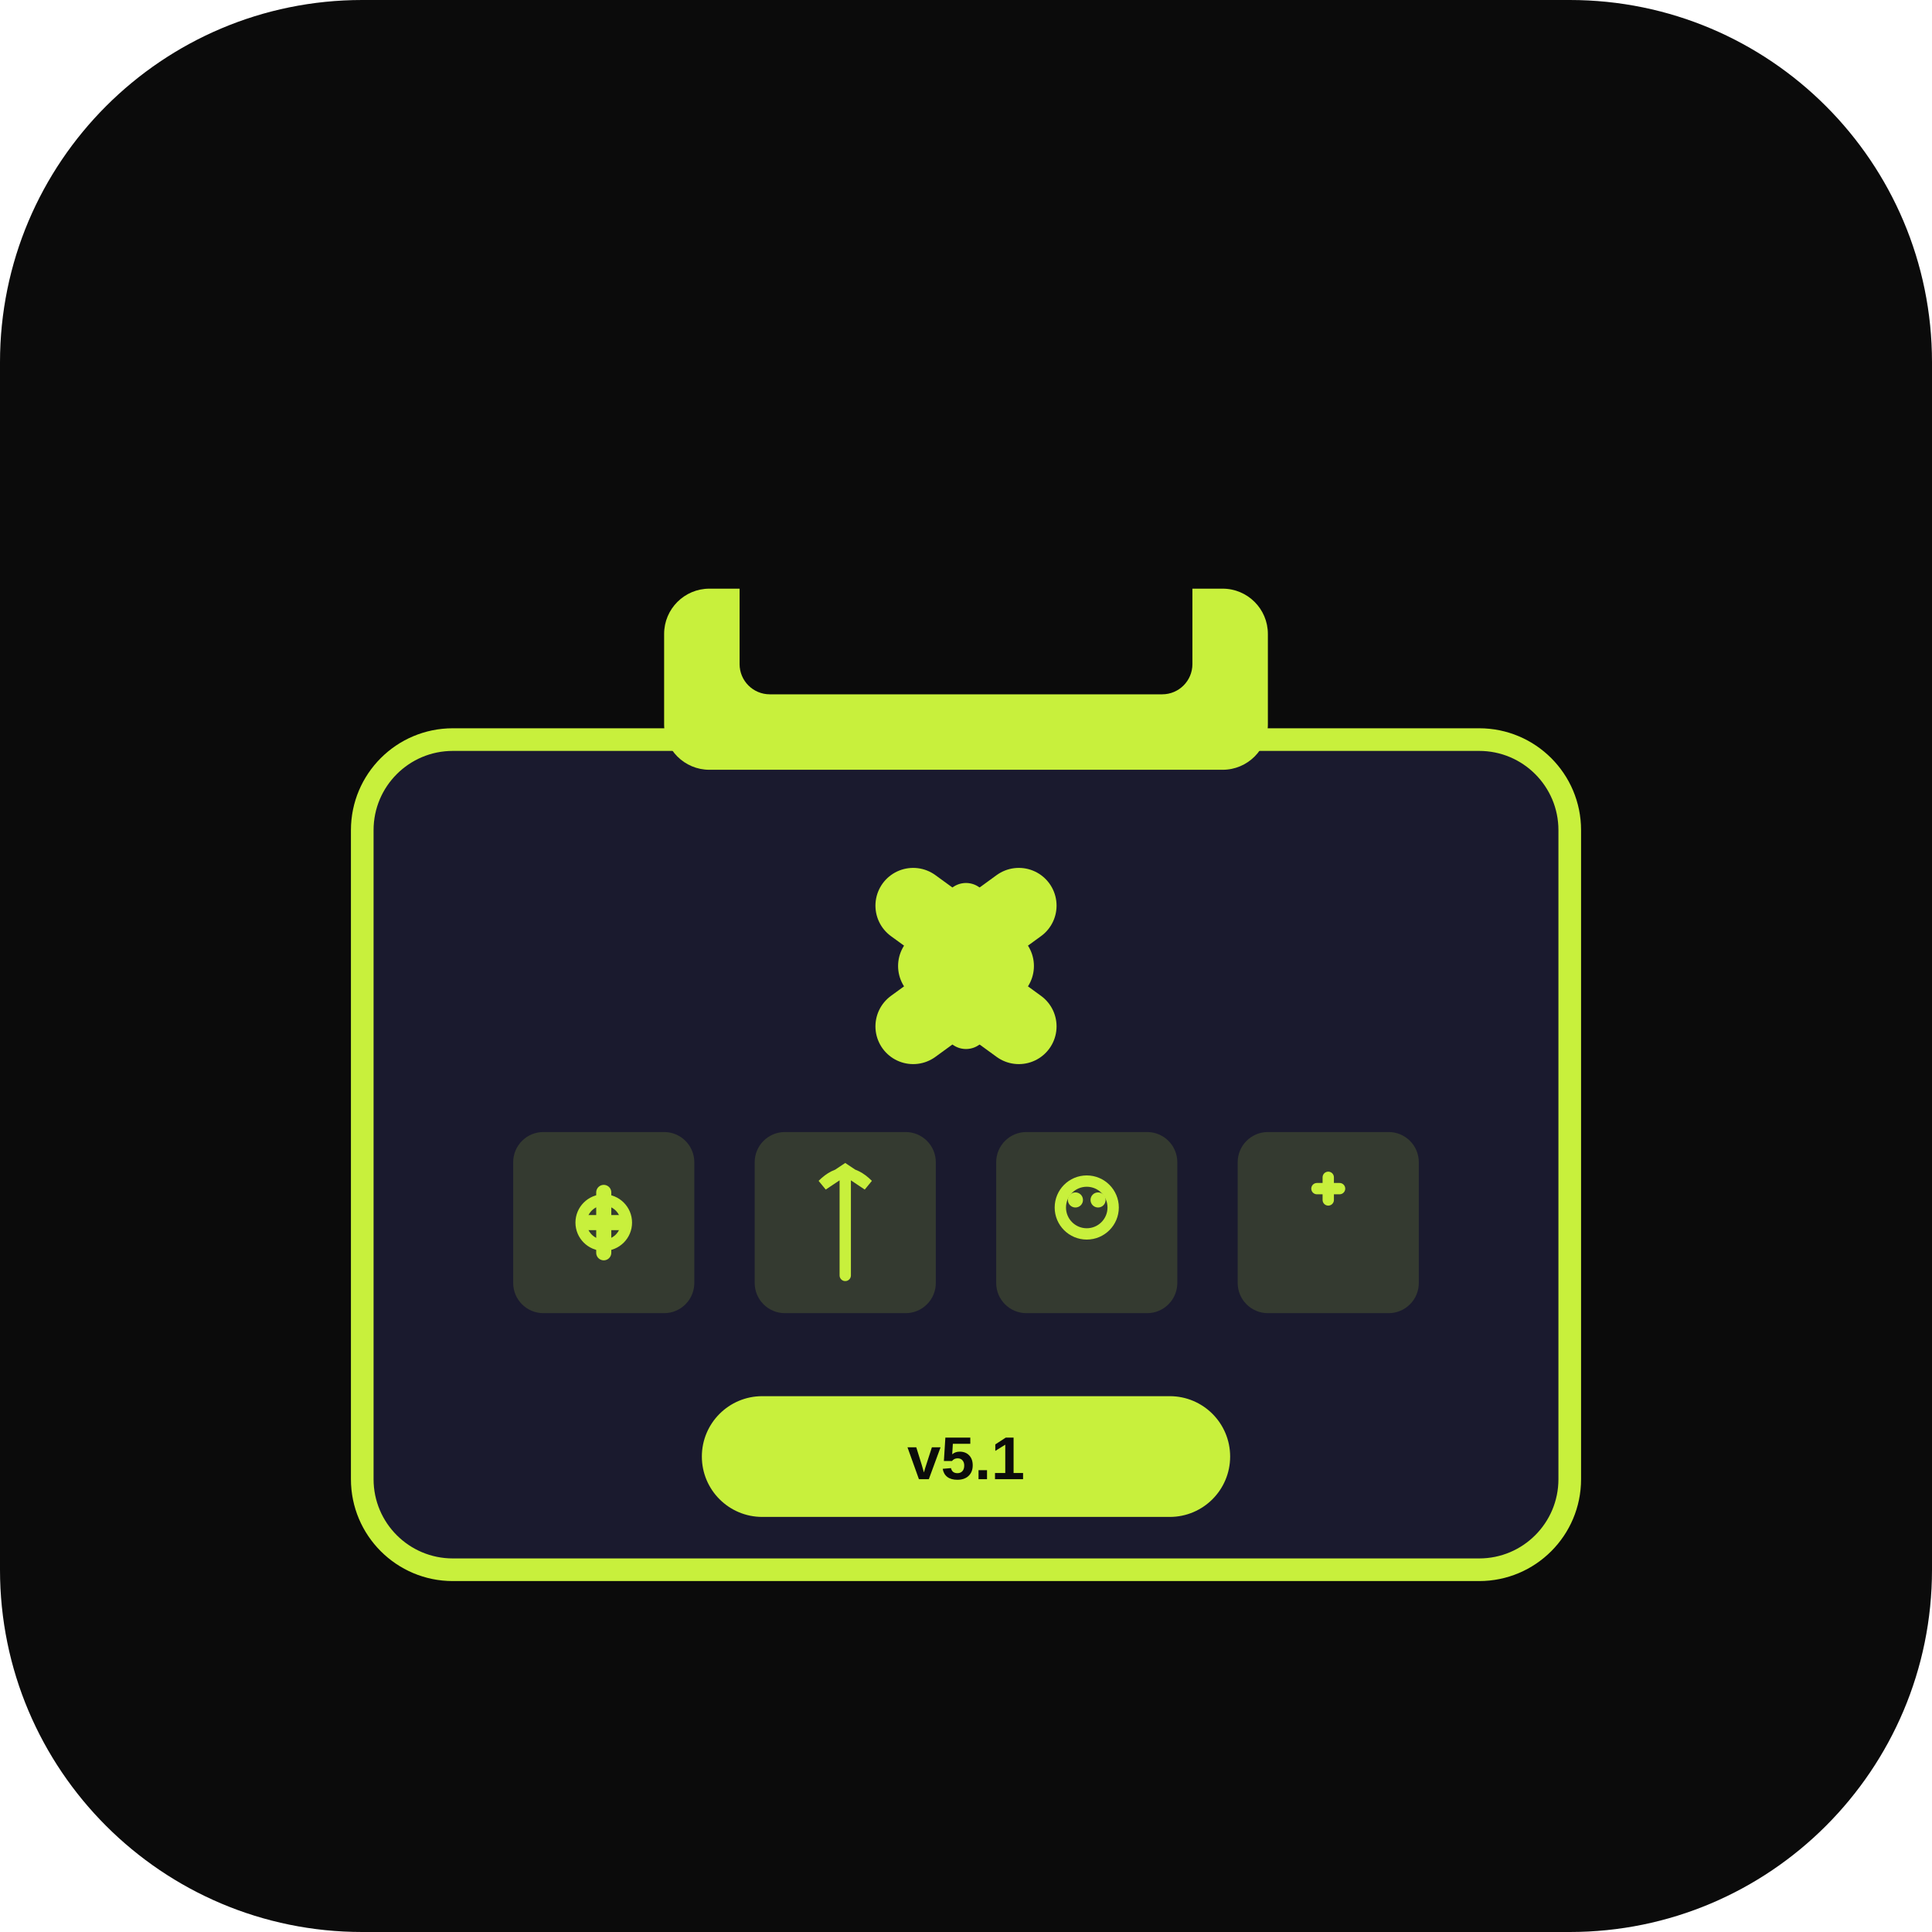
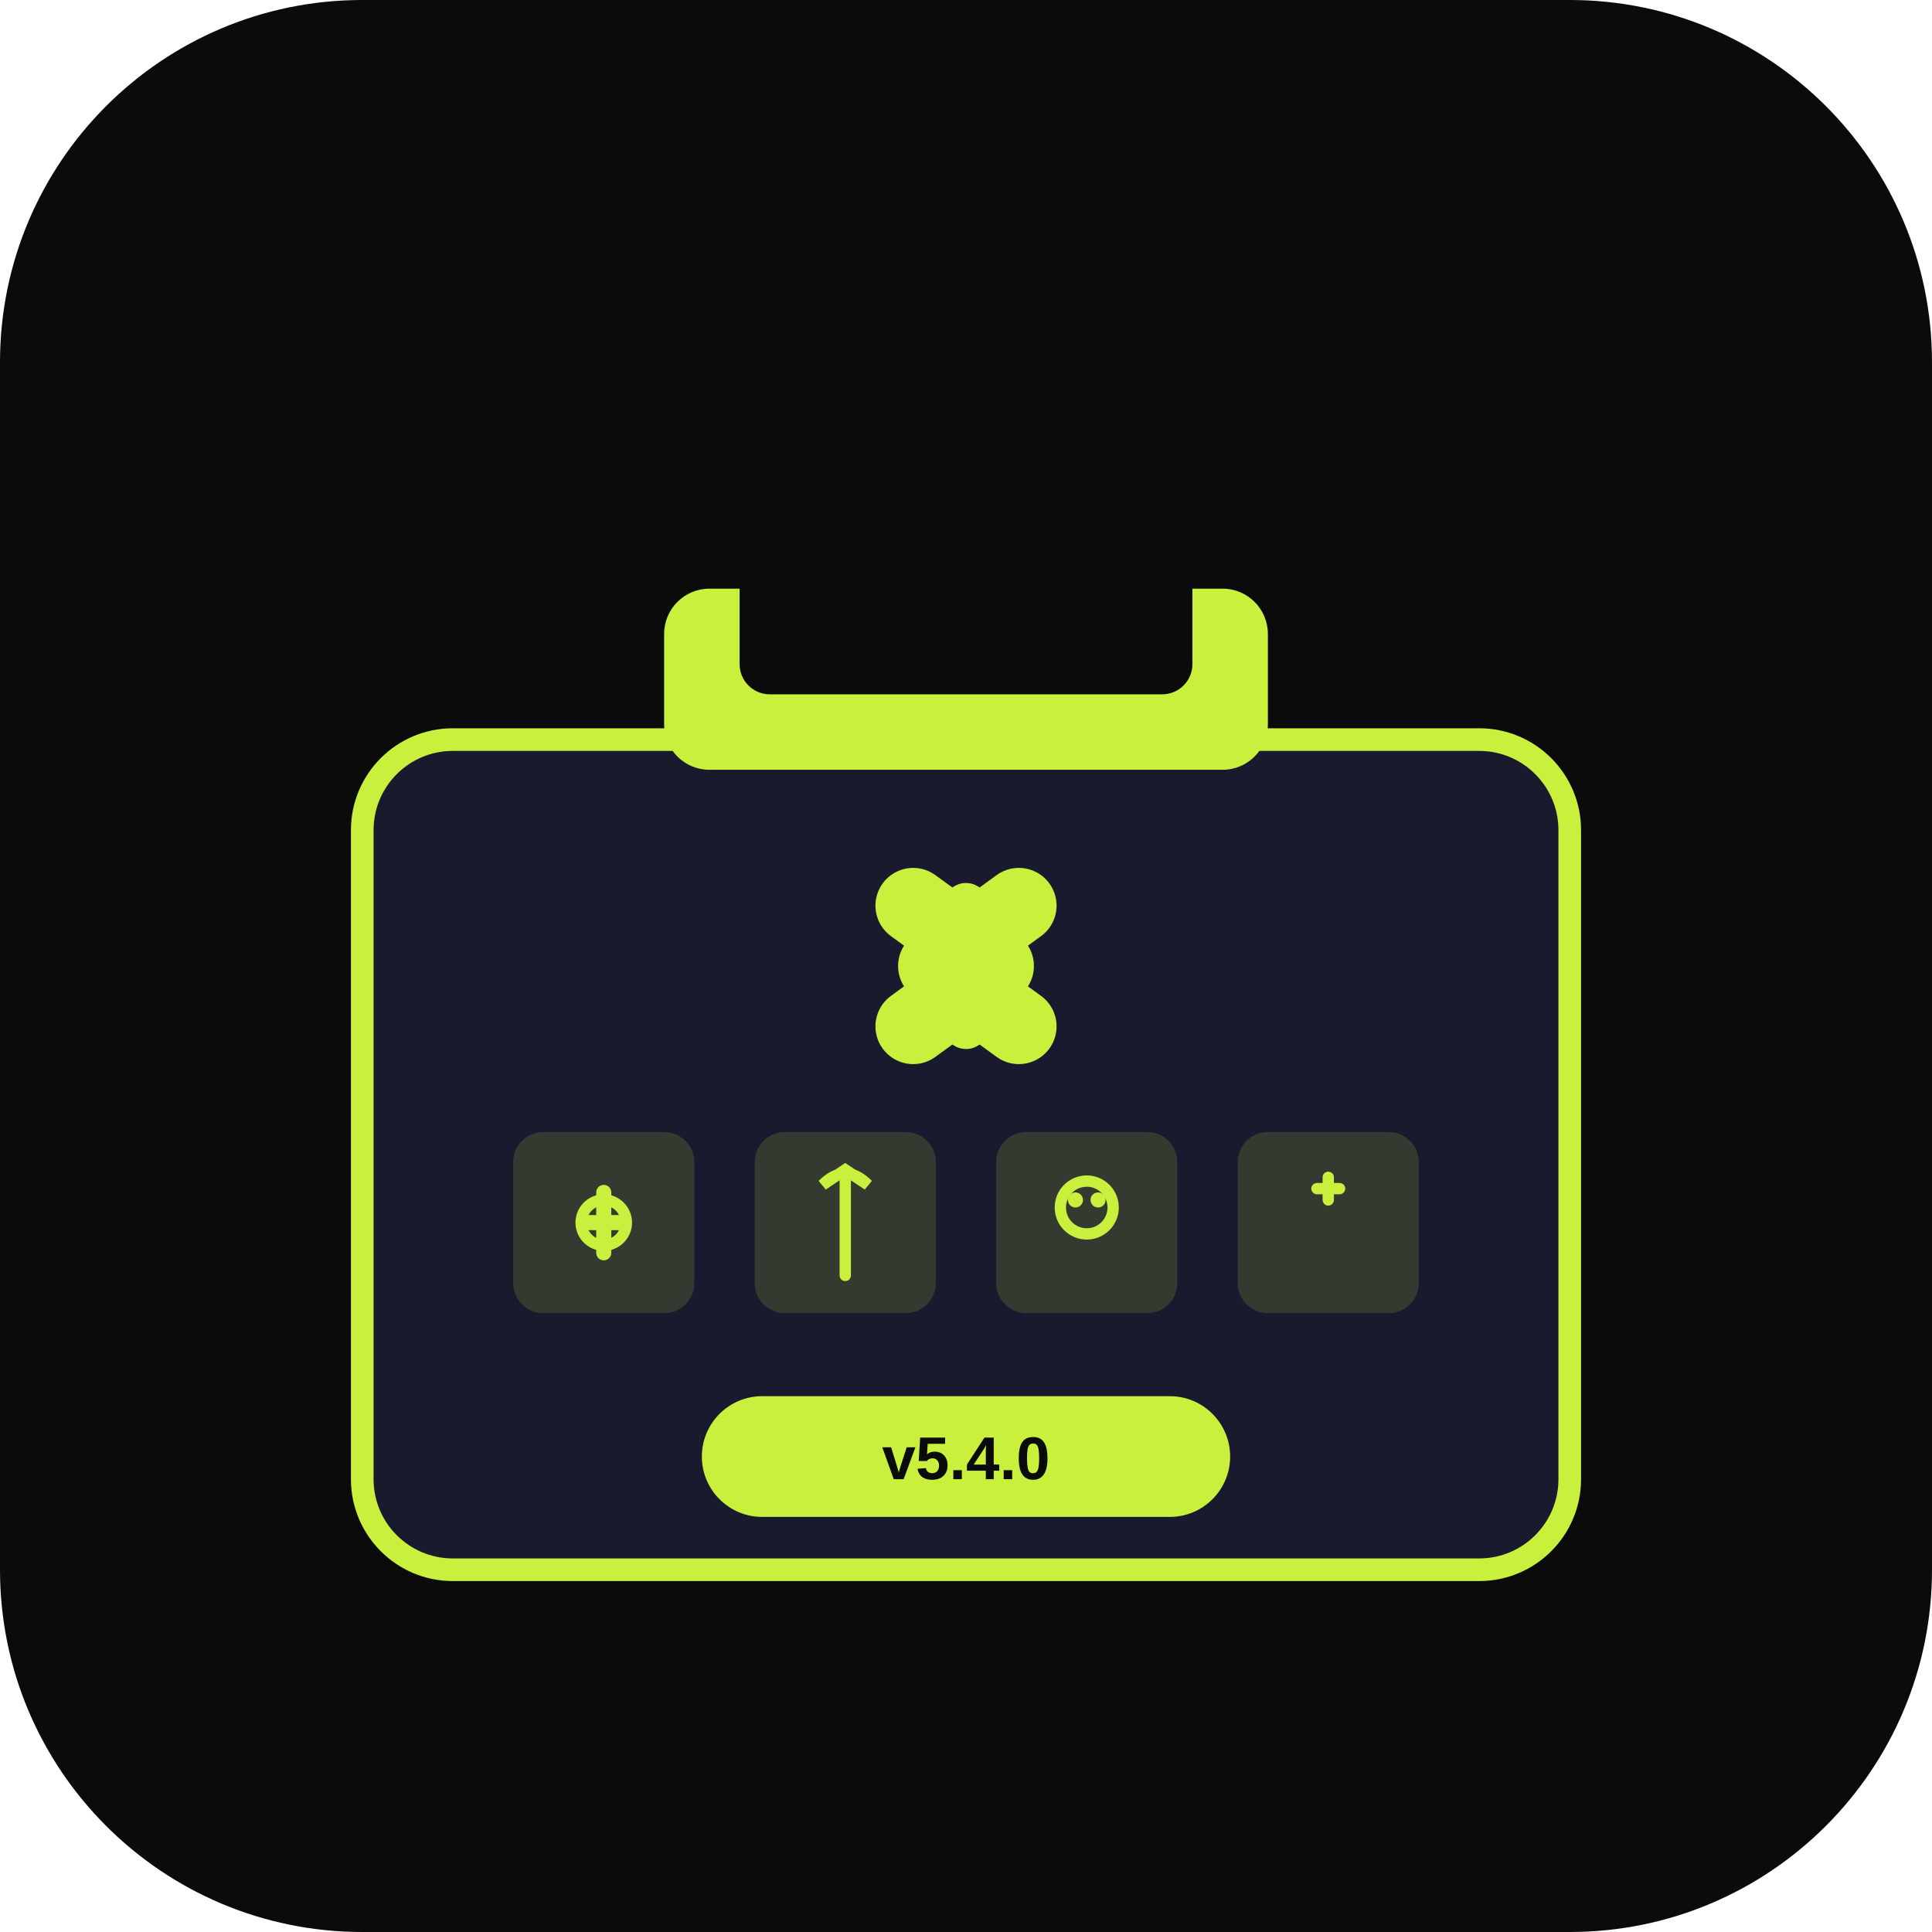
<svg xmlns="http://www.w3.org/2000/svg" viewBox="0 0 512 512" width="512" height="512">
  <rect width="512" height="512" rx="96" fill="#0b0b0b" />
  <rect x="96" y="196" width="320" height="220" rx="24" fill="#1a1a2e" stroke="#c8f03c" stroke-width="6" />
  <rect x="176" y="156" width="160" height="48" rx="12" fill="#c8f03c" />
  <rect x="196" y="144" width="120" height="40" rx="8" fill="#0b0b0b" />
  <path d="M 270 240 L 248 256 L 270 272" fill="none" stroke="#c8f03c" stroke-width="20" stroke-linecap="round" stroke-linejoin="round" />
  <path d="M 242 240 L 264 256 L 242 272" fill="none" stroke="#c8f03c" stroke-width="20" stroke-linecap="round" stroke-linejoin="round" />
  <line x1="256" y1="240" x2="256" y2="272" stroke="#c8f03c" stroke-width="12" stroke-linecap="round" />
  <rect x="136" y="300" width="48" height="48" rx="8" fill="#c8f03c" opacity="0.15" />
  <rect x="200" y="300" width="48" height="48" rx="8" fill="#c8f03c" opacity="0.15" />
  <rect x="264" y="300" width="48" height="48" rx="8" fill="#c8f03c" opacity="0.15" />
  <rect x="328" y="300" width="48" height="48" rx="8" fill="#c8f03c" opacity="0.15" />
  <path d="M 160 316 L 160 332 M 155 324 L 165 324" stroke="#c8f03c" stroke-width="4" stroke-linecap="round" />
  <circle cx="160" cy="324" r="6" fill="none" stroke="#c8f03c" stroke-width="3" />
  <path d="M 224 310 L 224 338 M 218 314 Q 224 308 230 314 L 224 310 Z" fill="none" stroke="#c8f03c" stroke-width="3" stroke-linecap="round" />
  <circle cx="288" cy="320" r="7" fill="none" stroke="#c8f03c" stroke-width="3" />
  <circle cx="285" cy="318" r="2" fill="#c8f03c" />
  <circle cx="291" cy="318" r="2" fill="#c8f03c" />
  <path d="M 352 312 L 352 318 M 349 315 L 355 315" stroke="#c8f03c" stroke-width="3" stroke-linecap="round" />
  <rect x="186" y="370" width="140" height="32" rx="16" fill="#c8f03c" />
-   <text x="256" y="392" font-family="Arial, sans-serif" font-size="16" font-weight="bold" fill="#0b0b0b" text-anchor="middle">v5.1</text>
+   <text x="256" y="392" font-family="Arial, sans-serif" font-size="16" font-weight="bold" fill="#0b0b0b" text-anchor="middle">v5.4.0</text>
</svg>
